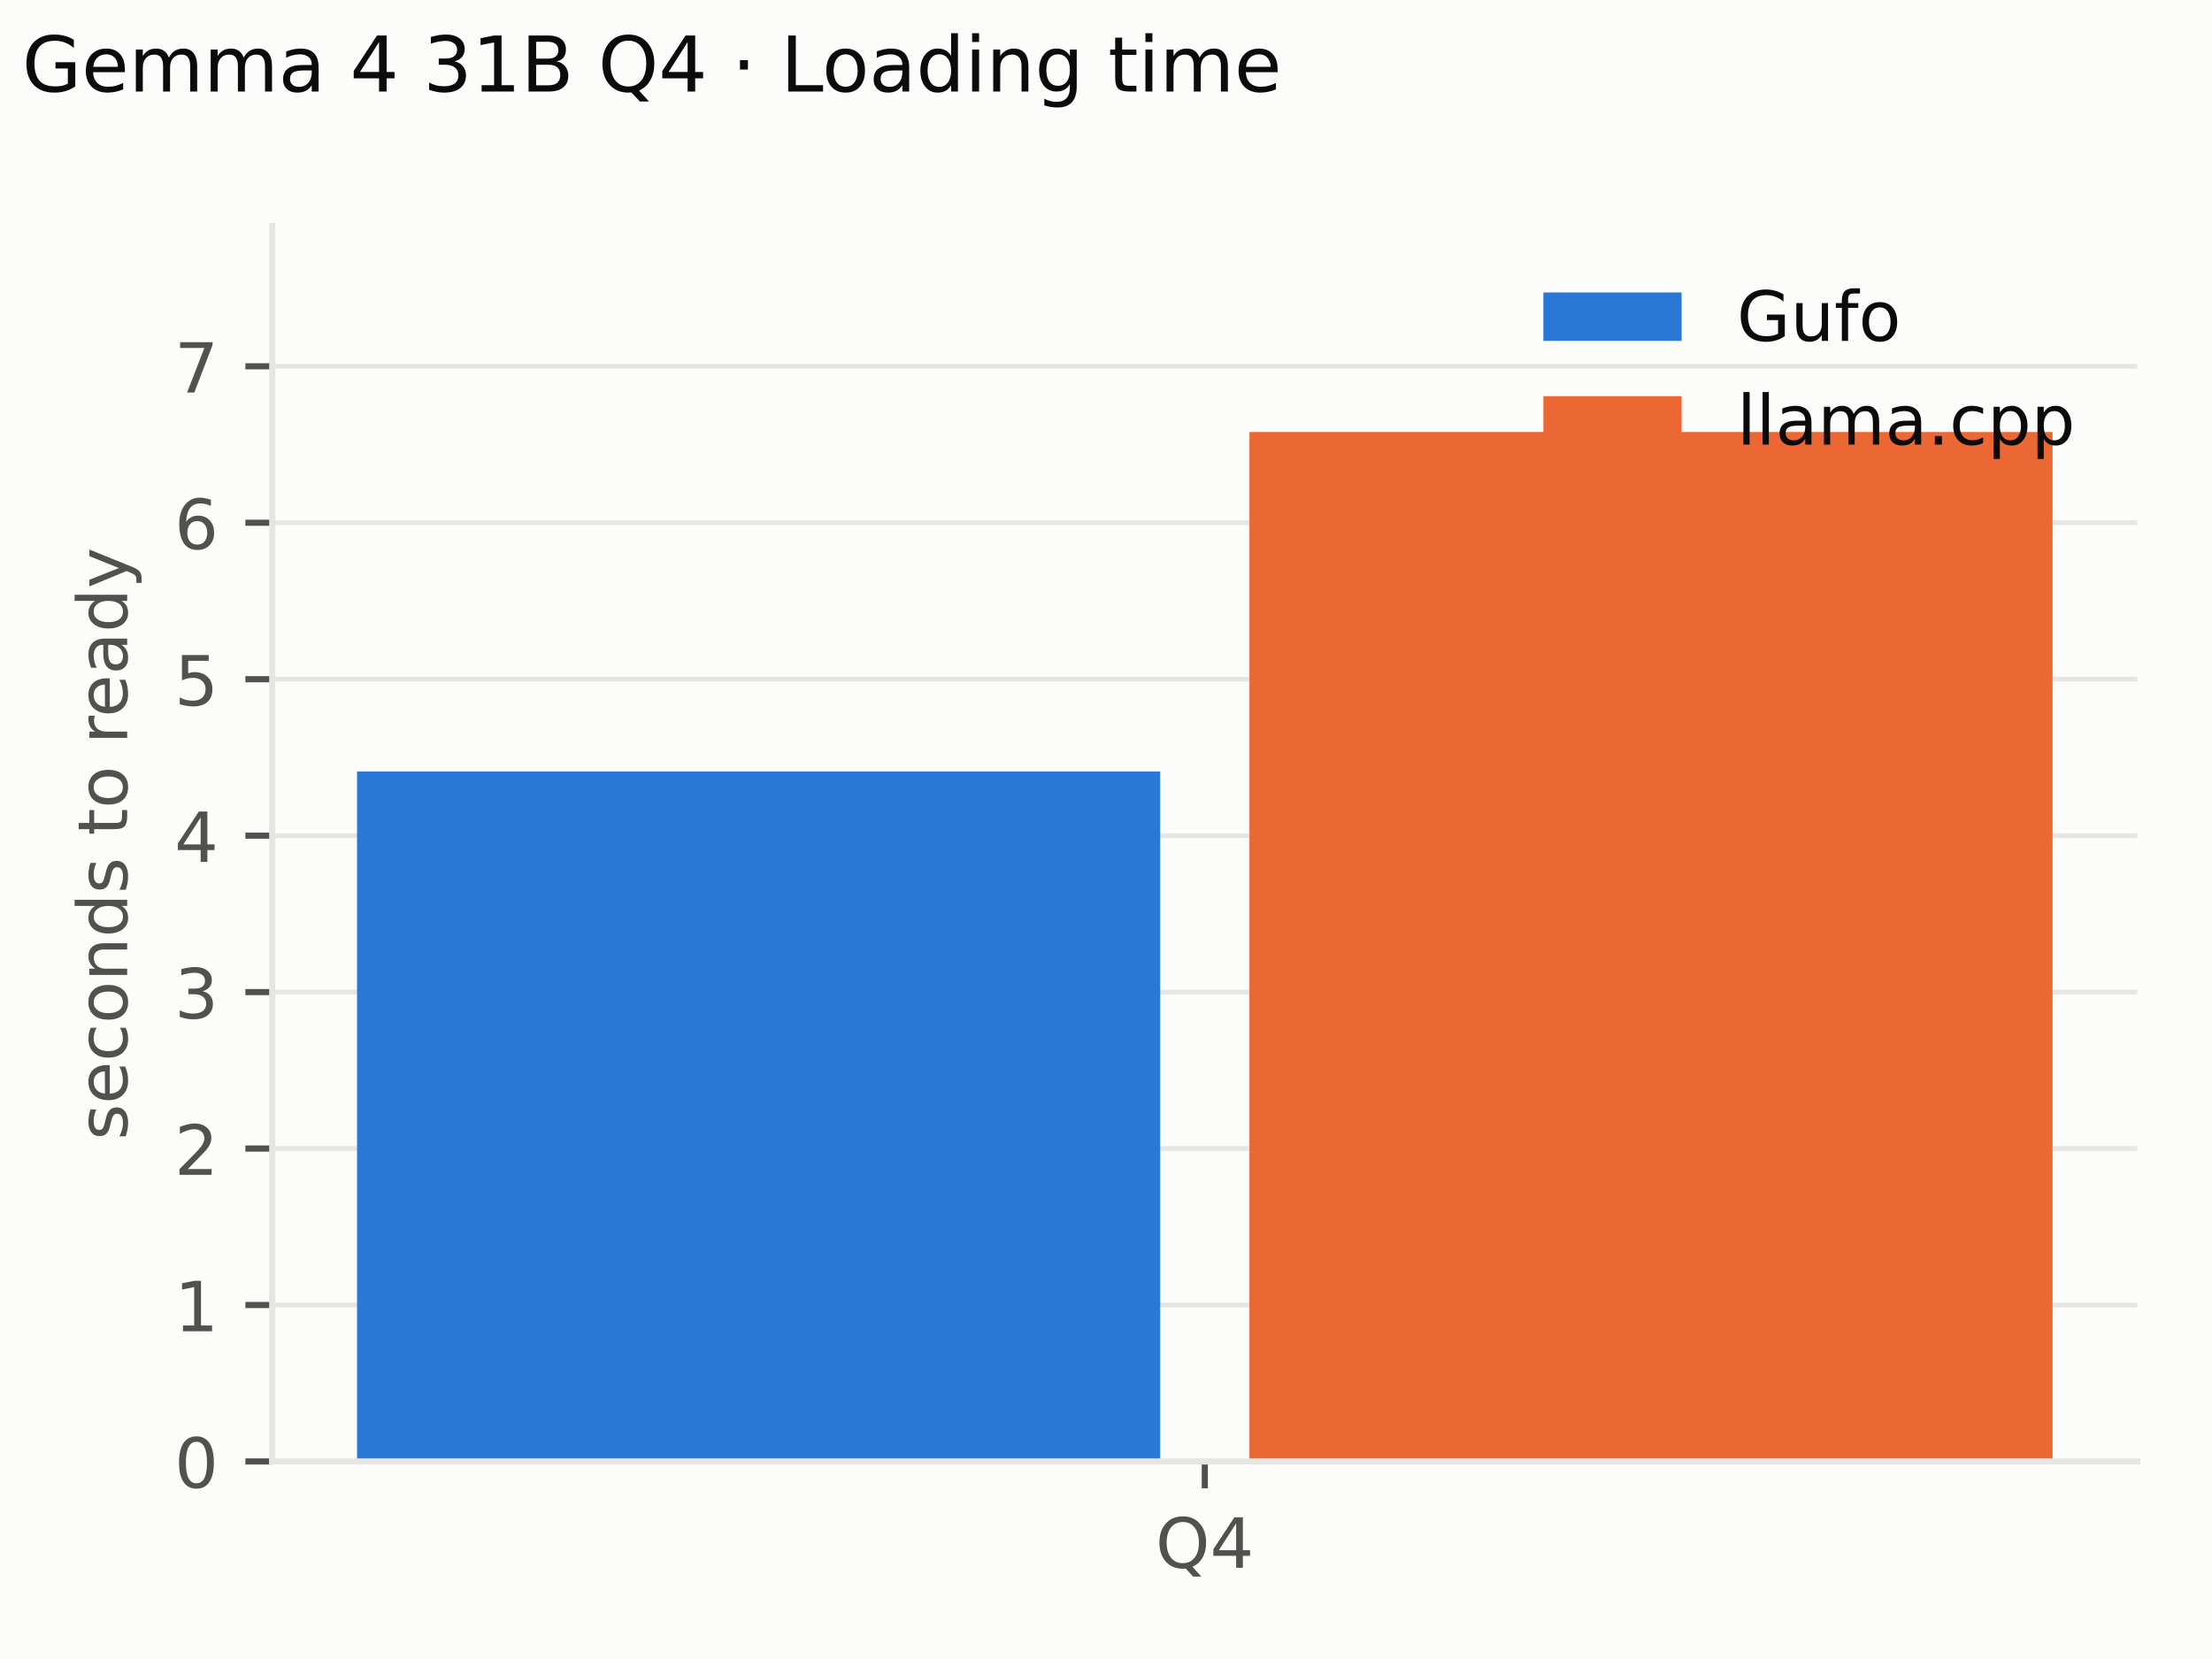
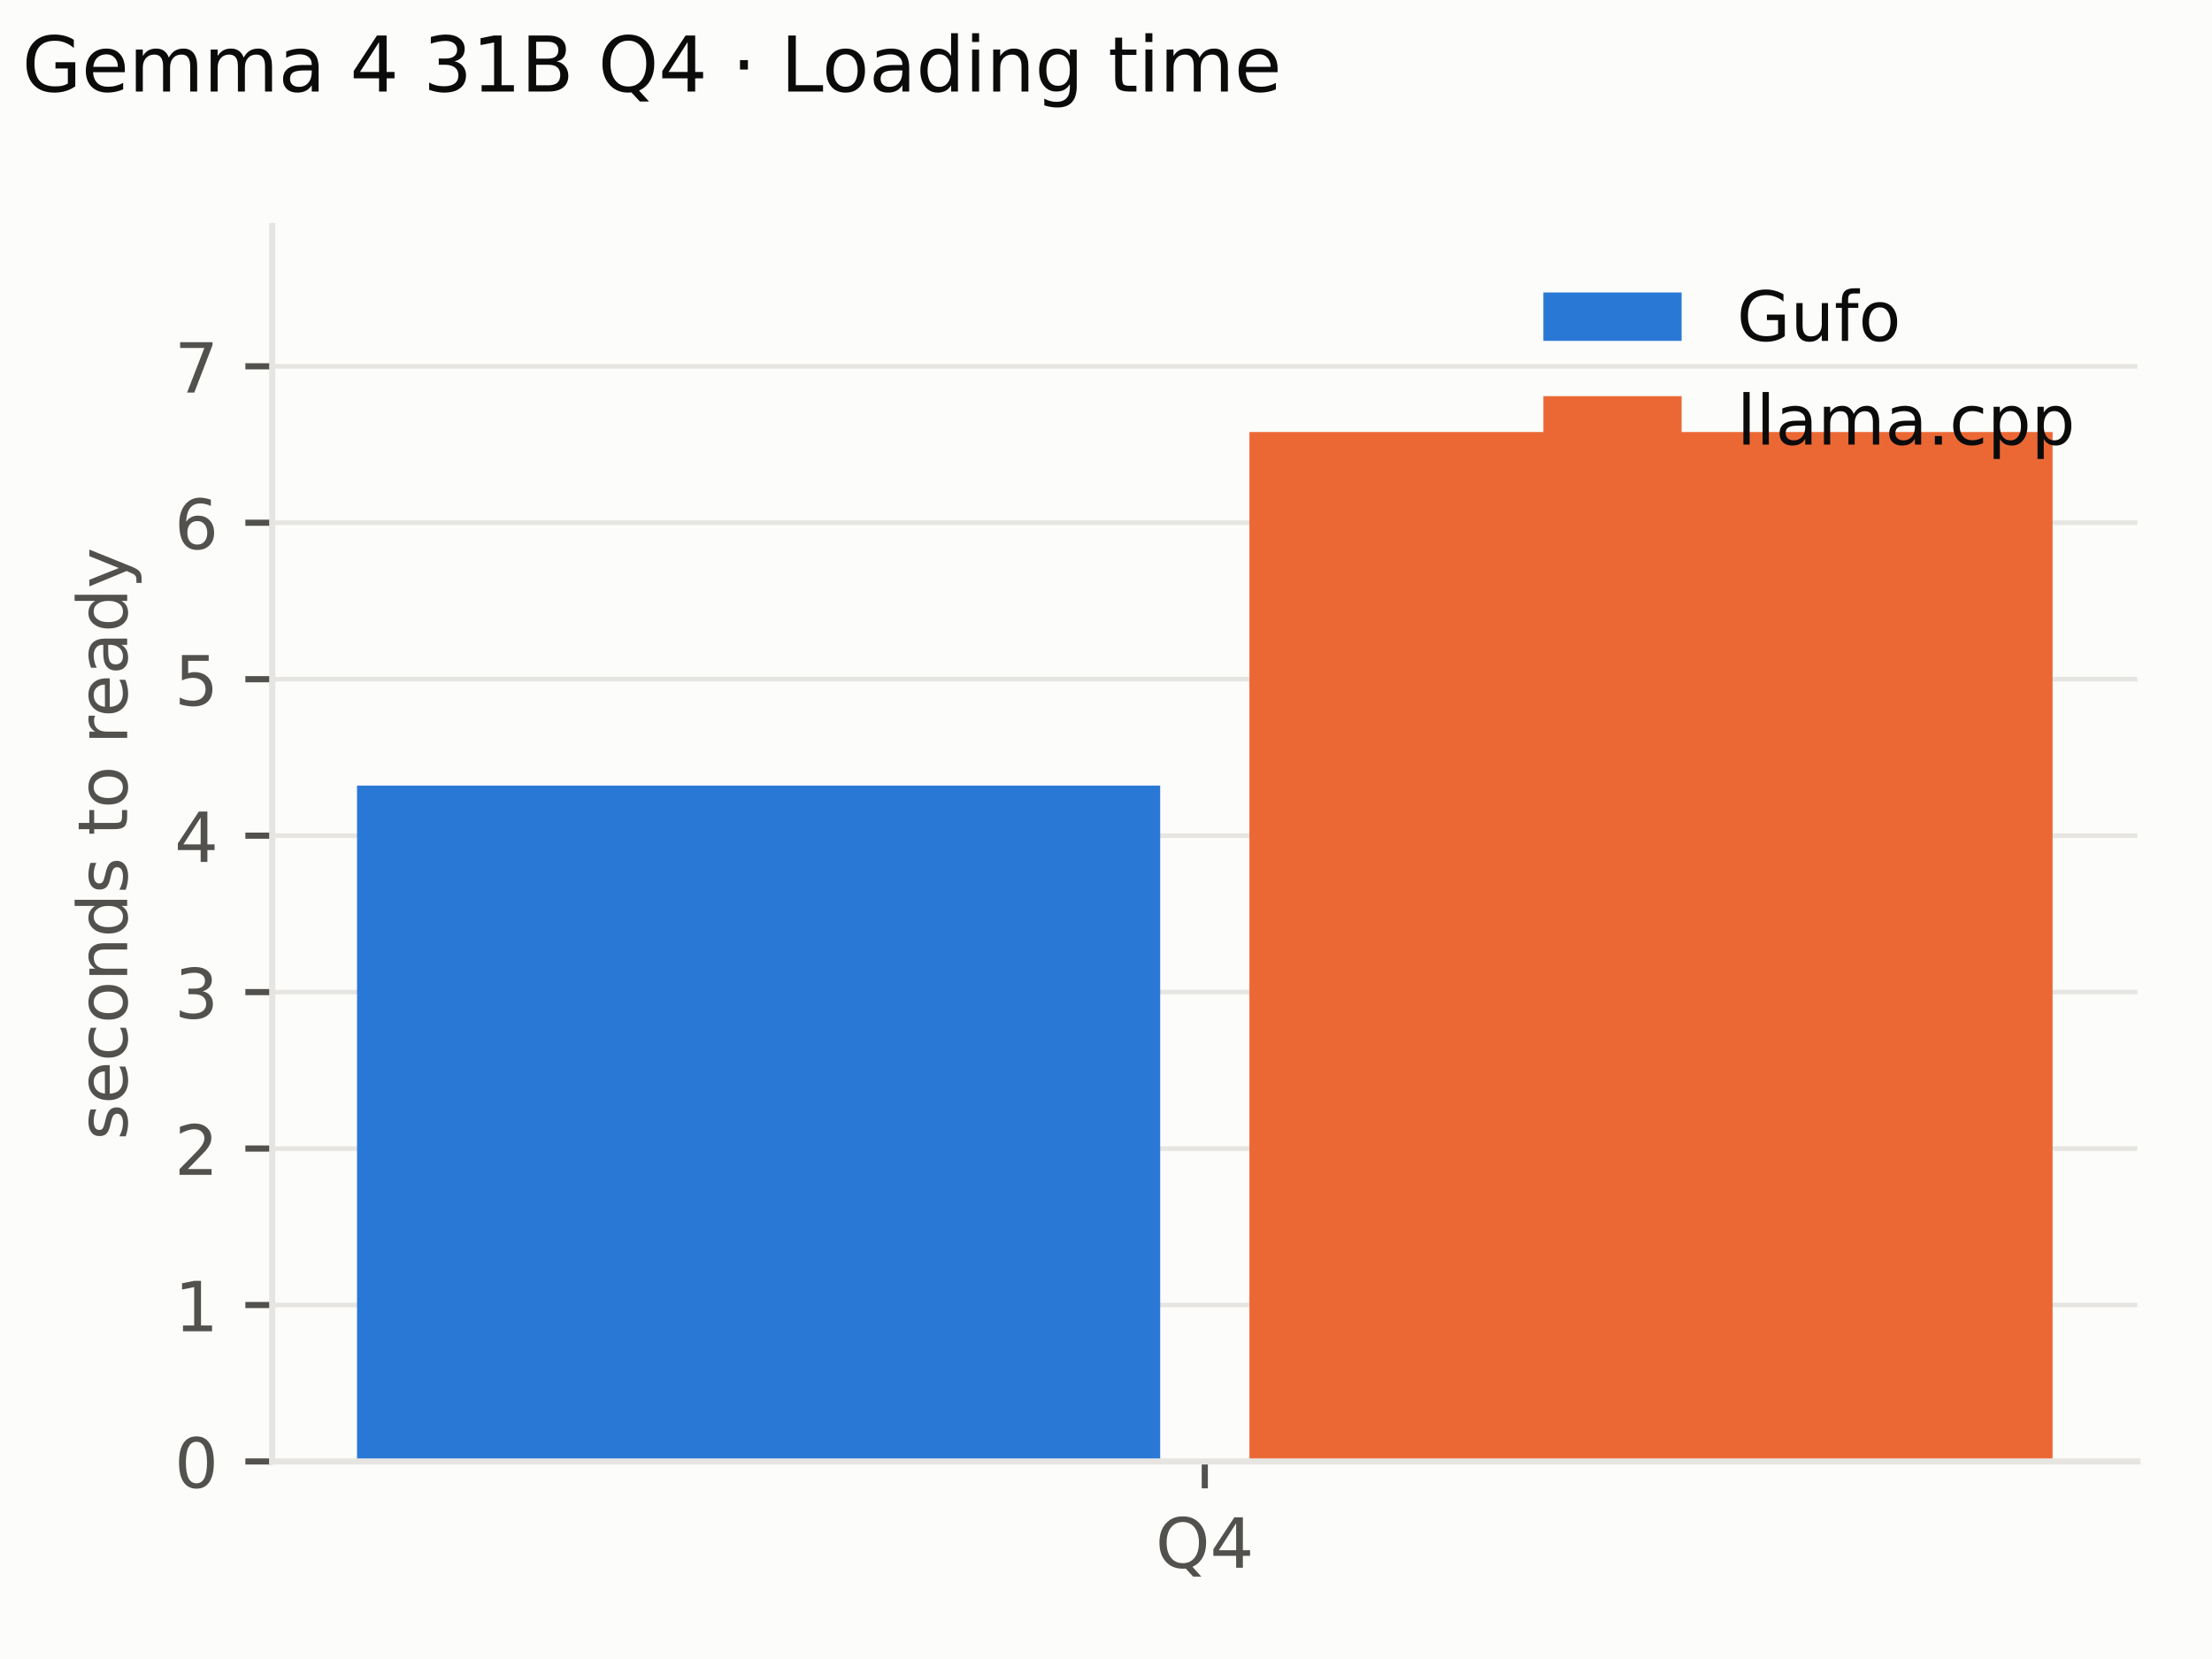
<svg xmlns="http://www.w3.org/2000/svg" xmlns:xlink="http://www.w3.org/1999/xlink" width="288pt" height="216pt" viewBox="0 0 288 216" version="1.1">
  <defs>
    <style type="text/css">*{stroke-linejoin: round; stroke-linecap: butt}</style>
  </defs>
  <g id="figure_1">
    <g id="patch_1">
      <path d="M 0 216 L 288 216 L 288 0 L 0 0 z " style="fill: #fcfcfb" />
    </g>
    <g id="axes_1">
      <g id="patch_2">
        <path d="M 35.447 190.28 L 278.28 190.28 L 278.28 29.441 L 35.447 29.441 z " style="fill: #fcfcfb" />
      </g>
      <g id="matplotlib.axis_1">
        <g id="xtick_1">
          <g id="line2d_1">
            <defs>
              <path id="m1ebf051f68" d="M 0 0 L 0 3.5 " style="stroke: #52514e; stroke-width: 0.8" />
            </defs>
            <g>
              <use xlink:href="#m1ebf051f68" x="156.863" y="190.28" style="fill: #52514e; stroke: #52514e; stroke-width: 0.8" />
            </g>
          </g>
          <g id="text_1">
            <text style="font-size: 9px; font-family: 'DejaVu Sans', 'Bitstream Vera Sans', 'Computer Modern Sans Serif', 'Lucida Grande', 'Verdana', 'Geneva', 'Lucid', 'Arial', 'Helvetica', 'Avant Garde', sans-serif; text-anchor: middle; fill: #52514e" x="156.863" y="204.118" transform="rotate(-0 156.8635 204.1179)">Q4</text>
          </g>
        </g>
      </g>
      <g id="matplotlib.axis_2">
        <g id="ytick_1">
          <g id="line2d_2">
            <path d="M 35.447 190.28 L 278.28 190.28 " clip-path="url(#p9126147504)" style="fill: none; stroke: #e6e5e1; stroke-width: 0.6; stroke-linecap: square" />
          </g>
          <g id="line2d_3">
            <defs>
              <path id="m680e5b1e24" d="M 0 0 L -3.5 0 " style="stroke: #52514e; stroke-width: 0.8" />
            </defs>
            <g>
              <use xlink:href="#m680e5b1e24" x="35.447" y="190.28" style="fill: #52514e; stroke: #52514e; stroke-width: 0.8" />
            </g>
          </g>
          <g id="text_2">
            <text style="font-size: 9px; font-family: 'DejaVu Sans', 'Bitstream Vera Sans', 'Computer Modern Sans Serif', 'Lucida Grande', 'Verdana', 'Geneva', 'Lucid', 'Arial', 'Helvetica', 'Avant Garde', sans-serif; text-anchor: end; fill: #52514e" x="28.447" y="193.699" transform="rotate(-0 28.44695 193.6989)">0</text>
          </g>
        </g>
        <g id="ytick_2">
          <g id="line2d_4">
            <path d="M 35.447 169.91 L 278.28 169.91 " clip-path="url(#p9126147504)" style="fill: none; stroke: #e6e5e1; stroke-width: 0.6; stroke-linecap: square" />
          </g>
          <g id="line2d_5">
            <g>
              <use xlink:href="#m680e5b1e24" x="35.447" y="169.91" style="fill: #52514e; stroke: #52514e; stroke-width: 0.8" />
            </g>
          </g>
          <g id="text_3">
            <text style="font-size: 9px; font-family: 'DejaVu Sans', 'Bitstream Vera Sans', 'Computer Modern Sans Serif', 'Lucida Grande', 'Verdana', 'Geneva', 'Lucid', 'Arial', 'Helvetica', 'Avant Garde', sans-serif; text-anchor: end; fill: #52514e" x="28.447" y="173.329" transform="rotate(-0 28.44695 173.3292)">1</text>
          </g>
        </g>
        <g id="ytick_3">
          <g id="line2d_6">
            <path d="M 35.447 149.541 L 278.28 149.541 " clip-path="url(#p9126147504)" style="fill: none; stroke: #e6e5e1; stroke-width: 0.6; stroke-linecap: square" />
          </g>
          <g id="line2d_7">
            <g>
              <use xlink:href="#m680e5b1e24" x="35.447" y="149.541" style="fill: #52514e; stroke: #52514e; stroke-width: 0.8" />
            </g>
          </g>
          <g id="text_4">
            <text style="font-size: 9px; font-family: 'DejaVu Sans', 'Bitstream Vera Sans', 'Computer Modern Sans Serif', 'Lucida Grande', 'Verdana', 'Geneva', 'Lucid', 'Arial', 'Helvetica', 'Avant Garde', sans-serif; text-anchor: end; fill: #52514e" x="28.447" y="152.96" transform="rotate(-0 28.44695 152.9595)">2</text>
          </g>
        </g>
        <g id="ytick_4">
          <g id="line2d_8">
            <path d="M 35.447 129.171 L 278.28 129.171 " clip-path="url(#p9126147504)" style="fill: none; stroke: #e6e5e1; stroke-width: 0.6; stroke-linecap: square" />
          </g>
          <g id="line2d_9">
            <g>
              <use xlink:href="#m680e5b1e24" x="35.447" y="129.171" style="fill: #52514e; stroke: #52514e; stroke-width: 0.8" />
            </g>
          </g>
          <g id="text_5">
            <text style="font-size: 9px; font-family: 'DejaVu Sans', 'Bitstream Vera Sans', 'Computer Modern Sans Serif', 'Lucida Grande', 'Verdana', 'Geneva', 'Lucid', 'Arial', 'Helvetica', 'Avant Garde', sans-serif; text-anchor: end; fill: #52514e" x="28.447" y="132.59" transform="rotate(-0 28.44695 132.5898)">3</text>
          </g>
        </g>
        <g id="ytick_5">
          <g id="line2d_10">
            <path d="M 35.447 108.801 L 278.28 108.801 " clip-path="url(#p9126147504)" style="fill: none; stroke: #e6e5e1; stroke-width: 0.6; stroke-linecap: square" />
          </g>
          <g id="line2d_11">
            <g>
              <use xlink:href="#m680e5b1e24" x="35.447" y="108.801" style="fill: #52514e; stroke: #52514e; stroke-width: 0.8" />
            </g>
          </g>
          <g id="text_6">
            <text style="font-size: 9px; font-family: 'DejaVu Sans', 'Bitstream Vera Sans', 'Computer Modern Sans Serif', 'Lucida Grande', 'Verdana', 'Geneva', 'Lucid', 'Arial', 'Helvetica', 'Avant Garde', sans-serif; text-anchor: end; fill: #52514e" x="28.447" y="112.22" transform="rotate(-0 28.44695 112.2201)">4</text>
          </g>
        </g>
        <g id="ytick_6">
          <g id="line2d_12">
            <path d="M 35.447 88.431 L 278.28 88.431 " clip-path="url(#p9126147504)" style="fill: none; stroke: #e6e5e1; stroke-width: 0.6; stroke-linecap: square" />
          </g>
          <g id="line2d_13">
            <g>
              <use xlink:href="#m680e5b1e24" x="35.447" y="88.431" style="fill: #52514e; stroke: #52514e; stroke-width: 0.8" />
            </g>
          </g>
          <g id="text_7">
            <text style="font-size: 9px; font-family: 'DejaVu Sans', 'Bitstream Vera Sans', 'Computer Modern Sans Serif', 'Lucida Grande', 'Verdana', 'Geneva', 'Lucid', 'Arial', 'Helvetica', 'Avant Garde', sans-serif; text-anchor: end; fill: #52514e" x="28.447" y="91.85" transform="rotate(-0 28.44695 91.8504)">5</text>
          </g>
        </g>
        <g id="ytick_7">
          <g id="line2d_14">
            <path d="M 35.447 68.062 L 278.28 68.062 " clip-path="url(#p9126147504)" style="fill: none; stroke: #e6e5e1; stroke-width: 0.6; stroke-linecap: square" />
          </g>
          <g id="line2d_15">
            <g>
              <use xlink:href="#m680e5b1e24" x="35.447" y="68.062" style="fill: #52514e; stroke: #52514e; stroke-width: 0.8" />
            </g>
          </g>
          <g id="text_8">
            <text style="font-size: 9px; font-family: 'DejaVu Sans', 'Bitstream Vera Sans', 'Computer Modern Sans Serif', 'Lucida Grande', 'Verdana', 'Geneva', 'Lucid', 'Arial', 'Helvetica', 'Avant Garde', sans-serif; text-anchor: end; fill: #52514e" x="28.447" y="71.481" transform="rotate(-0 28.44695 71.48069)">6</text>
          </g>
        </g>
        <g id="ytick_8">
          <g id="line2d_16">
            <path d="M 35.447 47.692 L 278.28 47.692 " clip-path="url(#p9126147504)" style="fill: none; stroke: #e6e5e1; stroke-width: 0.6; stroke-linecap: square" />
          </g>
          <g id="line2d_17">
            <g>
              <use xlink:href="#m680e5b1e24" x="35.447" y="47.692" style="fill: #52514e; stroke: #52514e; stroke-width: 0.8" />
            </g>
          </g>
          <g id="text_9">
            <text style="font-size: 9px; font-family: 'DejaVu Sans', 'Bitstream Vera Sans', 'Computer Modern Sans Serif', 'Lucida Grande', 'Verdana', 'Geneva', 'Lucid', 'Arial', 'Helvetica', 'Avant Garde', sans-serif; text-anchor: end; fill: #52514e" x="28.447" y="51.111" transform="rotate(-0 28.44695 51.11098)">7</text>
          </g>
        </g>
        <g id="text_10">
          <text style="font-size: 9px; font-family: 'DejaVu Sans', 'Bitstream Vera Sans', 'Computer Modern Sans Serif', 'Lucida Grande', 'Verdana', 'Geneva', 'Lucid', 'Arial', 'Helvetica', 'Avant Garde', sans-serif; text-anchor: middle; fill: #52514e" x="16.559" y="109.86" transform="rotate(-90 16.55859 109.8604)">seconds to ready</text>
        </g>
      </g>
      <g id="patch_3">
-         <path d="M 46.485 190.28 L 151.054 190.28 L 151.054 100.45 L 46.485 100.45 z " clip-path="url(#p9126147504)" style="fill: #2a78d6" />
+         <path d="M 46.485 190.28 L 151.054 190.28 L 151.054 102.283 L 46.485 102.283 z " clip-path="url(#p9126147504)" style="fill: #2a78d6" />
      </g>
      <g id="patch_4">
        <path d="M 162.673 190.28 L 267.242 190.28 L 267.242 56.247 L 162.673 56.247 z " clip-path="url(#p9126147504)" style="fill: #eb6834" />
      </g>
      <g id="patch_5">
        <path d="M 35.447 190.28 L 35.447 29.441 " style="fill: none; stroke: #e6e5e1; stroke-width: 0.8; stroke-linejoin: miter; stroke-linecap: square" />
      </g>
      <g id="patch_6">
        <path d="M 35.447 190.28 L 278.28 190.28 " style="fill: none; stroke: #e6e5e1; stroke-width: 0.8; stroke-linejoin: miter; stroke-linecap: square" />
      </g>
      <g id="legend_1">
        <g id="patch_7">
          <path d="M 200.946 44.379 L 218.946 44.379 L 218.946 38.079 L 200.946 38.079 z " style="fill: #2a78d6" />
        </g>
        <g id="text_11">
          <text style="font-size: 9px; font-family: 'DejaVu Sans', 'Bitstream Vera Sans', 'Computer Modern Sans Serif', 'Lucida Grande', 'Verdana', 'Geneva', 'Lucid', 'Arial', 'Helvetica', 'Avant Garde', sans-serif; text-anchor: start; fill: #0b0b0b" x="226.146" y="44.379" transform="rotate(-0 226.1461 44.37938)">Gufo</text>
        </g>
        <g id="patch_8">
          <path d="M 200.946 57.88 L 218.946 57.88 L 218.946 51.58 L 200.946 51.58 z " style="fill: #eb6834" />
        </g>
        <g id="text_12">
          <text style="font-size: 9px; font-family: 'DejaVu Sans', 'Bitstream Vera Sans', 'Computer Modern Sans Serif', 'Lucida Grande', 'Verdana', 'Geneva', 'Lucid', 'Arial', 'Helvetica', 'Avant Garde', sans-serif; text-anchor: start; fill: #0b0b0b" x="226.146" y="57.88" transform="rotate(-0 226.1461 57.88008)">llama.cpp</text>
        </g>
      </g>
    </g>
    <g id="text_13">
      <text style="font-size: 10px; font-family: 'DejaVu Sans', 'Bitstream Vera Sans', 'Computer Modern Sans Serif', 'Lucida Grande', 'Verdana', 'Geneva', 'Lucid', 'Arial', 'Helvetica', 'Avant Garde', sans-serif; text-anchor: start; fill: #0b0b0b" x="2.88" y="11.918" transform="rotate(-0 2.88 11.91844)">Gemma 4 31B Q4 · Loading time</text>
    </g>
  </g>
  <defs>
    <clipPath id="p9126147504">
      <rect x="35.447" y="29.441" width="242.833" height="160.839" />
    </clipPath>
  </defs>
</svg>
